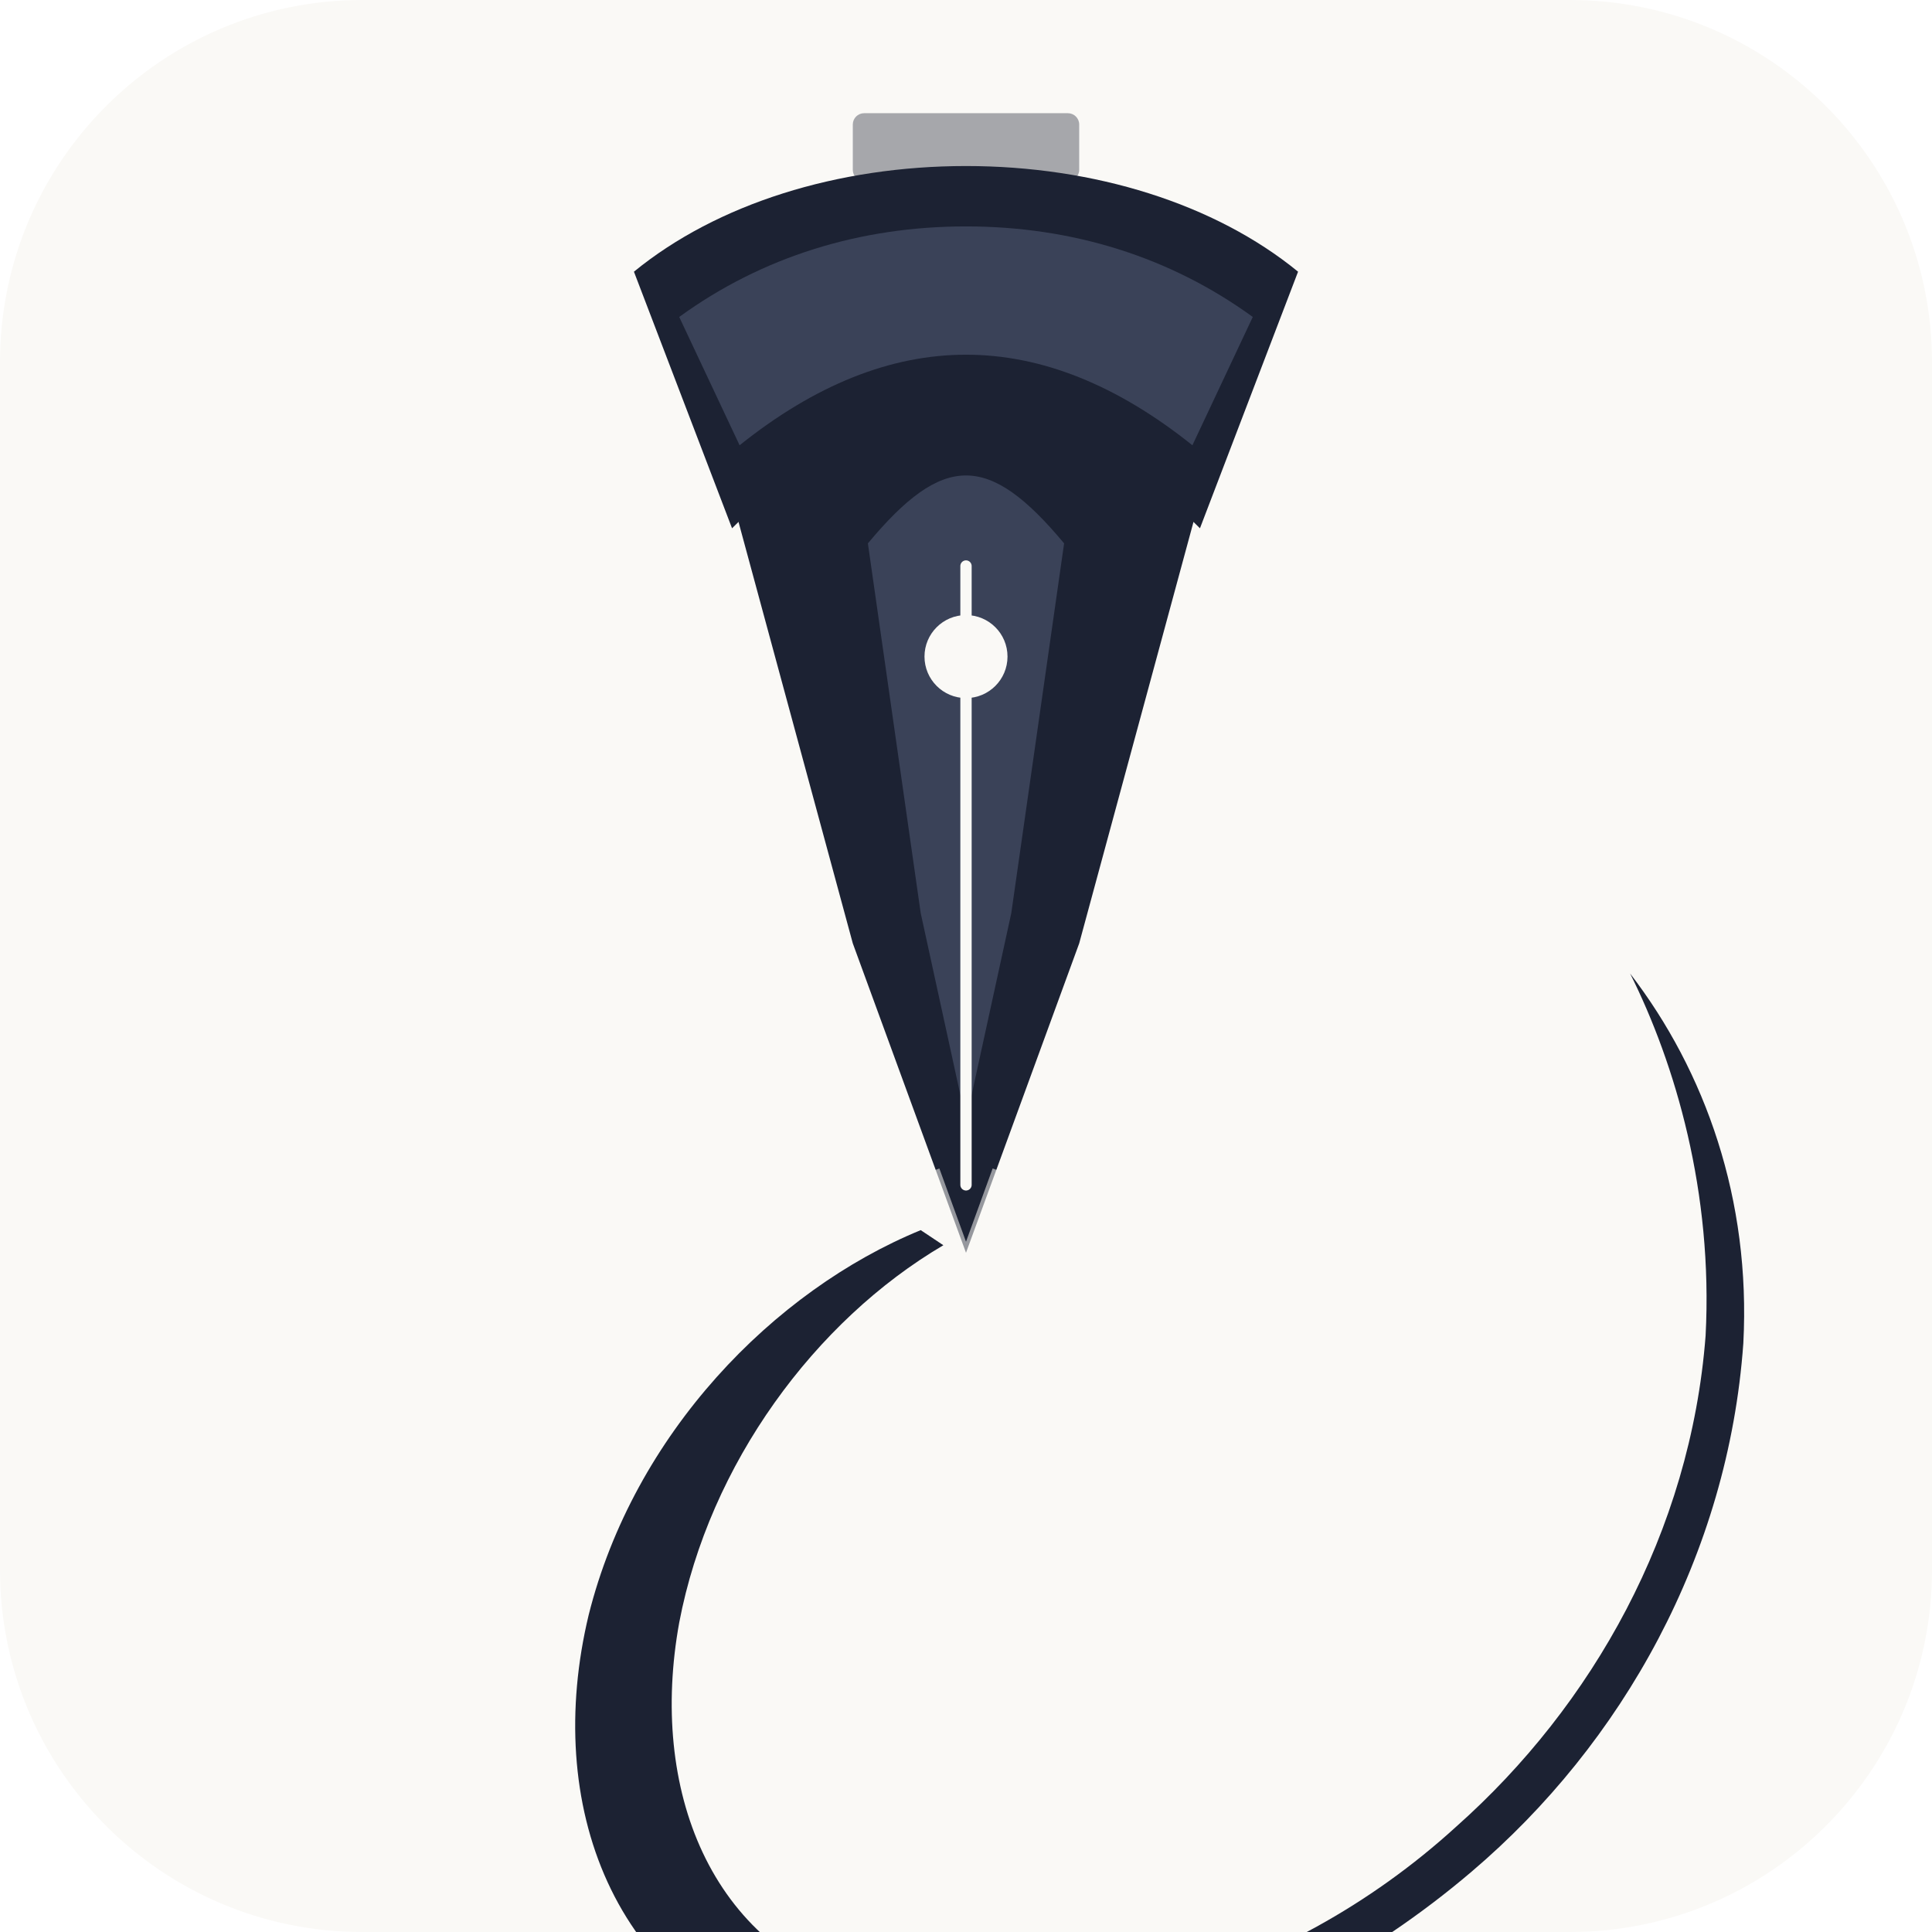
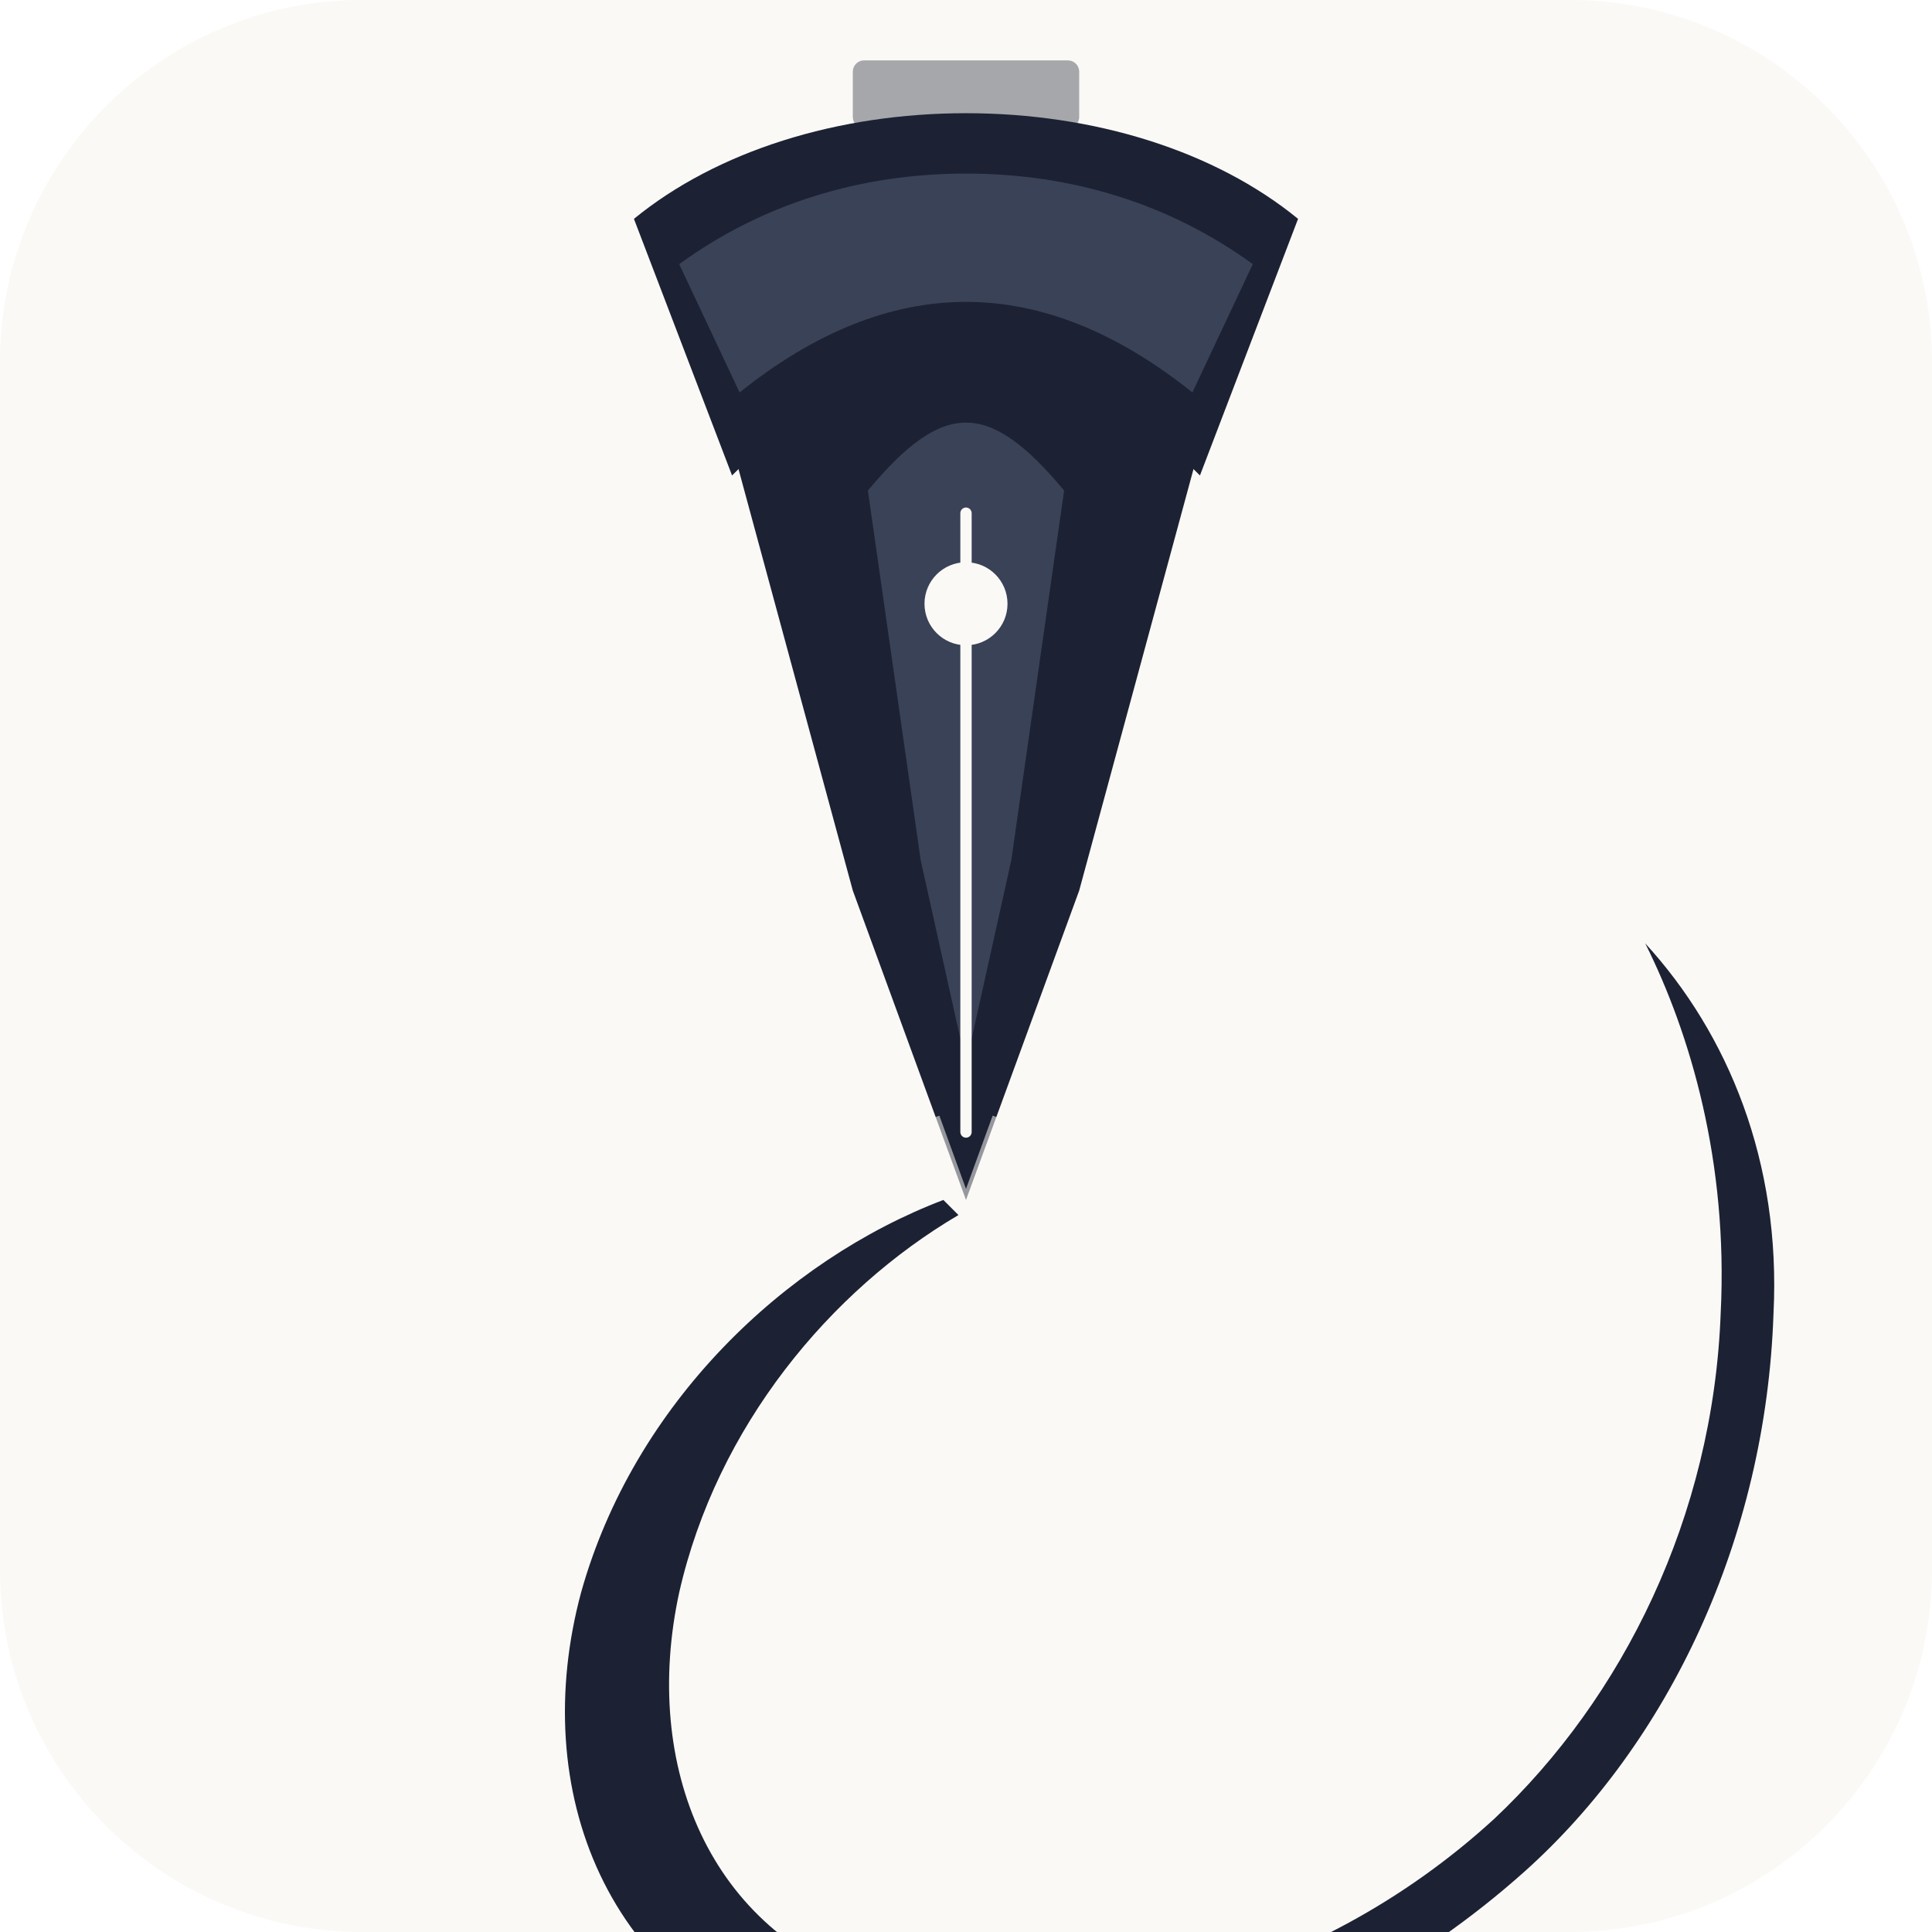
<svg xmlns="http://www.w3.org/2000/svg" viewBox="0 0 512 512" fill="none">
  <rect width="512" height="512" rx="96" fill="#faf9f6" />
-   <g transform="translate(0 -28)">
-     <rect x="226" y="58" width="60" height="18" rx="3" fill="#1c2233" opacity="0.38" />
-     <path d="M168 100          C 190 82, 222 72, 256 72          C 290 72, 322 82, 344 100          L 318 168          C 300 150, 280 140, 256 140          C 232 140, 212 150, 194 168          Z" fill="#1c2233" />
-     <path d="M180 112          C 202 96, 228 88, 256 88          C 284 88, 310 96, 332 112          L 316 146          C 296 130, 276 122, 256 122          C 236 122, 216 130, 196 146          Z" fill="#3a4258" />
-     <path d="M194 160          C 214 146, 234 138, 256 138          C 278 138, 298 146, 318 160          L 286 278          L 256 360          L 226 278          Z" fill="#1c2233" />
-     <path d="M230 172          C 240 160, 248 154, 256 154          C 264 154, 272 160, 282 172          L 268 270          L 256 325          L 244 270          Z" fill="#3a4258" />
-     <path d="M256 178 L256 342" stroke="#faf9f6" stroke-width="3" stroke-linecap="round" />
-     <circle cx="256" cy="202" r="11" fill="#faf9f6" />
-     <path d="M248 338 L256 360 L264 338" stroke="#faf9f6" stroke-width="2" stroke-linejoin="round" fill="none" opacity="0.55" />
+   <g transform="translate(0 -36)">
+     <rect x="226" y="52" width="60" height="18" rx="3" fill="#1c2233" opacity="0.38" />
+     <path d="M168 94          C 190 76, 222 66, 256 66          C 290 66, 322 76, 344 94          L 318 162          C 300 144, 280 134, 256 134          C 232 134, 212 144, 194 162          Z" fill="#1c2233" />
+     <path d="M180 106          C 202 90, 228 82, 256 82          C 284 82, 310 90, 332 106          L 316 140          C 296 124, 276 116, 256 116          C 236 116, 216 124, 196 140          Z" fill="#3a4258" />
+     <path d="M194 154          C 214 140, 234 132, 256 132          C 278 132, 298 140, 318 154          L 286 272          L 256 354          L 226 272          Z" fill="#1c2233" />
+     <path d="M230 166          C 240 154, 248 148, 256 148          C 264 148, 272 154, 282 166          L 268 264          L 256 318          L 244 264          Z" fill="#3a4258" />
+     <path d="M256 172 L256 336" stroke="#faf9f6" stroke-width="3" stroke-linecap="round" />
+     <circle cx="256" cy="196" r="11" fill="#faf9f6" />
+     <path d="M248 332 L256 354 L264 332" stroke="#faf9f6" stroke-width="2" stroke-linejoin="round" fill="none" opacity="0.55" />
  </g>
-   <path fill="#1c2233" d="M 244 326        C 205 342, 168 380, 156 428        C 144 478, 162 528, 214 544        C 266 560, 336 542, 390 496        C 430 462, 458 412, 462 356        C 464 318, 452 284, 432 258        C 444 282, 454 316, 452 354        C 448 406, 422 452, 386 484        C 340 526, 278 542, 230 528        C 188 516, 172 474, 180 430        C 188 388, 216 350, 250 330        Z" />
+   <path fill="#1c2233" d="M 250 318        C 208 334, 168 372, 154 422        C 140 474, 160 528, 218 546        C 274 564, 348 546, 404 496        C 442 462, 468 408, 470 348        C 472 308, 458 274, 436 250        C 448 274, 458 308, 456 348        C 454 402, 430 450, 396 482        C 348 526, 282 542, 232 526        C 188 512, 170 468, 180 422        C 190 378, 220 342, 254 322        Z" />
</svg>
